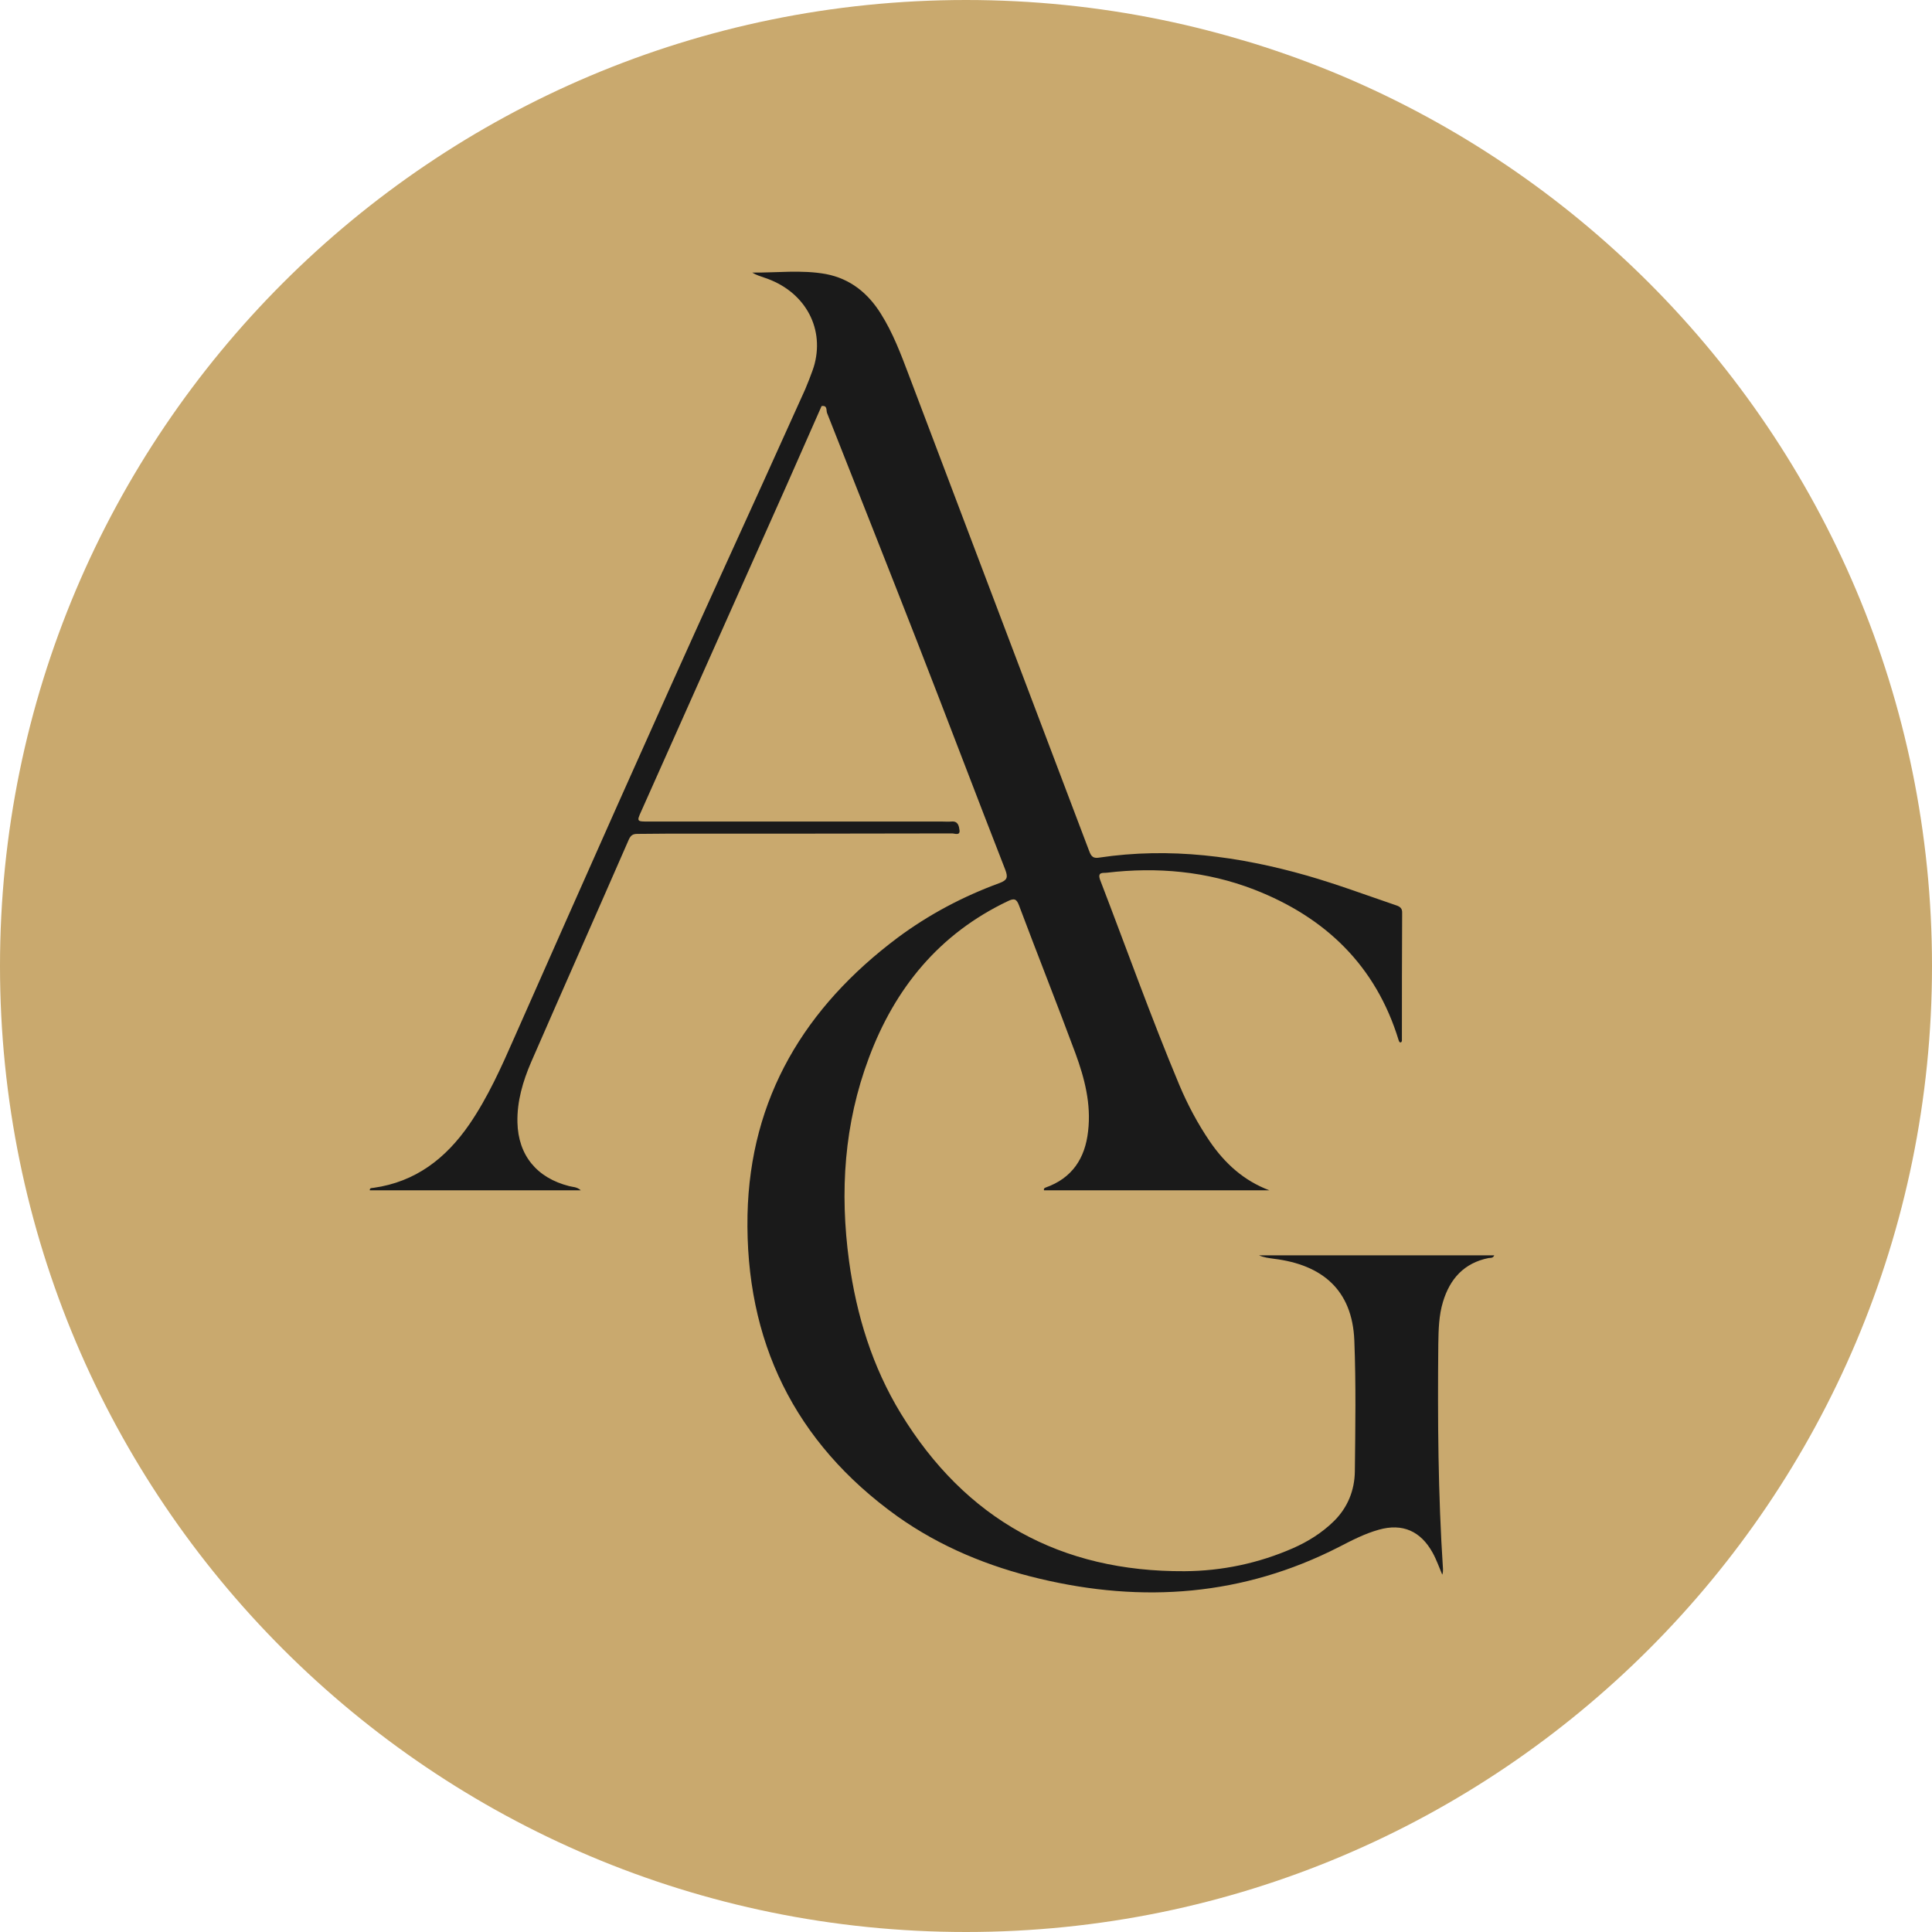
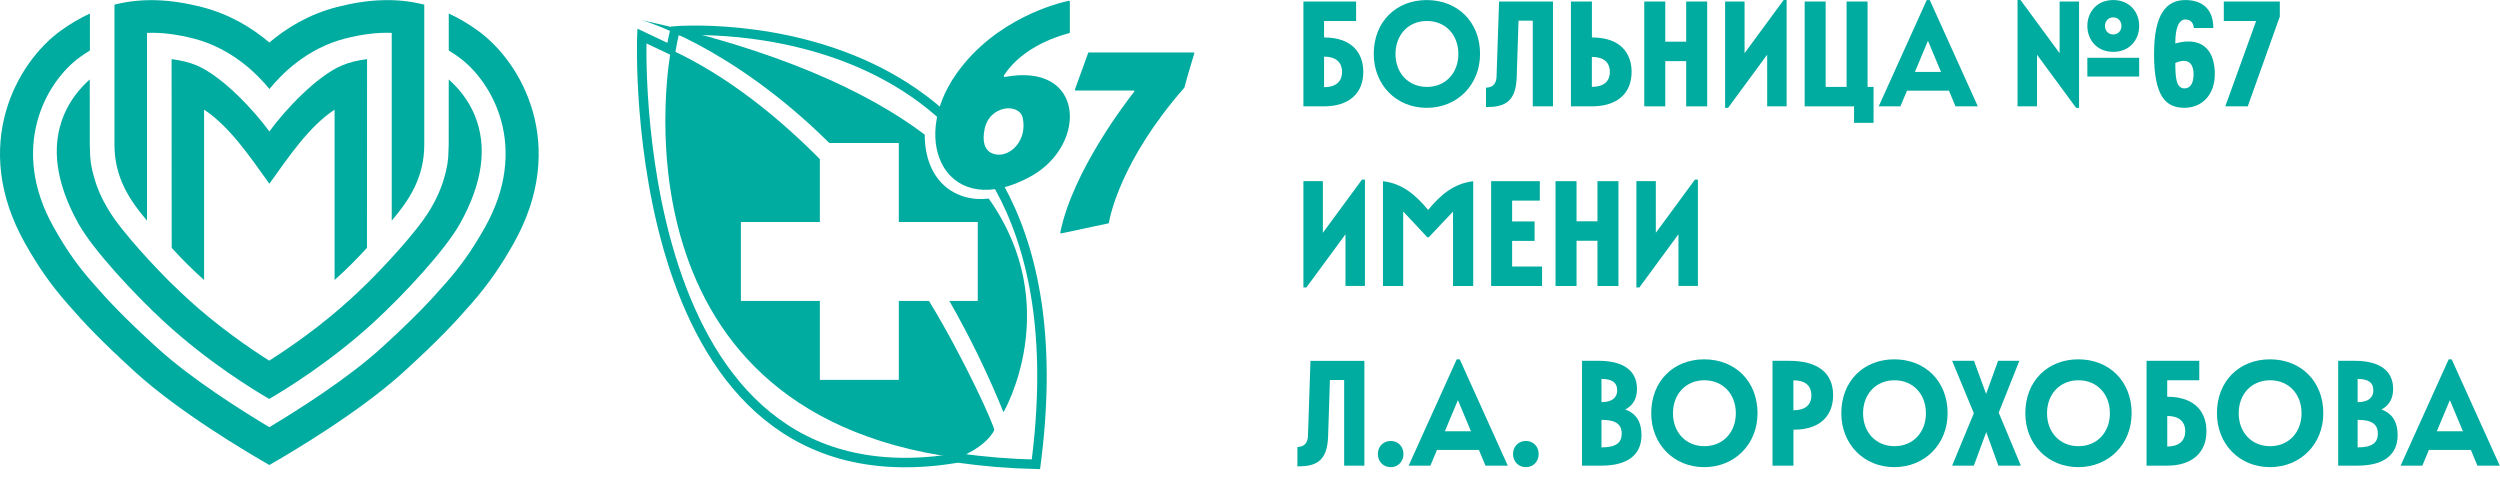
- <svg xmlns="http://www.w3.org/2000/svg" width="56" height="56" viewBox="0 0 56 56" fill="none">
-   <path d="M56 28C56 43.464 43.464 56 28 56C12.536 56 0 43.464 0 28C0 12.536 12.536 0 28 0C43.464 0 56 12.536 56 28Z" fill="#C9A96E" />
-   <path d="M21.804 7.901C22.522 7.908 23.233 7.815 23.943 7.944C24.647 8.08 25.157 8.495 25.53 9.09C25.882 9.649 26.111 10.258 26.341 10.867C28.078 15.452 29.816 20.037 31.553 24.622C31.61 24.766 31.639 24.895 31.855 24.859C33.908 24.551 35.911 24.816 37.892 25.382C38.761 25.633 39.608 25.948 40.47 26.242C40.577 26.277 40.649 26.328 40.642 26.464C40.635 27.696 40.635 28.935 40.635 30.168C40.635 30.182 40.62 30.196 40.613 30.211C40.563 30.225 40.556 30.189 40.541 30.153C39.881 27.99 38.416 26.585 36.349 25.783C34.977 25.253 33.542 25.124 32.084 25.296C31.977 25.31 31.797 25.26 31.89 25.511C32.651 27.488 33.362 29.487 34.181 31.443C34.425 32.023 34.719 32.575 35.071 33.091C35.509 33.728 36.054 34.223 36.794 34.502H30.261C30.247 34.459 30.268 34.438 30.304 34.423C31.079 34.151 31.453 33.571 31.539 32.79C31.632 32.002 31.438 31.257 31.173 30.533C30.641 29.1 30.074 27.674 29.536 26.242C29.464 26.048 29.392 26.034 29.213 26.12C27.224 27.066 25.939 28.642 25.185 30.662C24.467 32.575 24.338 34.545 24.611 36.558C24.826 38.127 25.286 39.617 26.111 40.971C27.985 44.038 30.742 45.564 34.339 45.542C35.423 45.535 36.478 45.313 37.476 44.876C37.914 44.683 38.316 44.432 38.66 44.095C39.062 43.701 39.264 43.2 39.271 42.648C39.285 41.387 39.306 40.126 39.256 38.858C39.199 37.382 38.316 36.659 36.93 36.487C36.779 36.465 36.636 36.451 36.492 36.386H43.312C43.277 36.472 43.205 36.458 43.147 36.465C42.437 36.608 42.027 37.067 41.826 37.733C41.704 38.134 41.697 38.543 41.69 38.958C41.669 41.136 41.683 43.307 41.826 45.485C41.826 45.535 41.826 45.585 41.805 45.643C41.712 45.428 41.64 45.213 41.525 45.005C41.18 44.382 40.656 44.145 39.967 44.339C39.558 44.453 39.184 44.647 38.811 44.84C36.033 46.259 33.125 46.474 30.124 45.757C28.645 45.406 27.253 44.833 26.011 43.952C23.024 41.81 21.596 38.865 21.667 35.218C21.739 31.815 23.333 29.193 26.018 27.18C26.923 26.507 27.913 25.984 28.969 25.597C29.198 25.511 29.22 25.432 29.141 25.217C28.279 23.01 27.439 20.79 26.578 18.583C25.716 16.376 24.841 14.17 23.972 11.97C23.943 11.892 23.99 11.743 23.814 11.77C23.808 11.765 23.82 11.775 23.814 11.77C23.477 12.529 23.146 13.289 22.809 14.048C21.402 17.2 19.995 20.36 18.588 23.512C18.451 23.813 18.458 23.813 18.803 23.813H27.31C27.396 23.813 27.49 23.82 27.576 23.813C27.777 23.791 27.798 23.956 27.813 24.071C27.827 24.228 27.669 24.157 27.597 24.157C24.841 24.164 22.091 24.164 19.334 24.164C19.047 24.164 18.76 24.171 18.473 24.171C18.351 24.171 18.286 24.207 18.229 24.329C17.288 26.485 16.333 28.634 15.393 30.791C15.156 31.343 14.984 31.923 14.998 32.532C15.02 33.492 15.565 34.144 16.498 34.38C16.599 34.409 16.714 34.395 16.836 34.502H10.719C10.712 34.423 10.784 34.438 10.827 34.43C12.047 34.258 12.923 33.578 13.605 32.589C14.144 31.801 14.531 30.934 14.912 30.067C16.893 25.59 18.875 21.112 20.899 16.663C21.718 14.872 22.529 13.081 23.34 11.282C23.34 11.282 23.563 10.752 23.613 10.544C23.893 9.448 23.29 8.424 22.163 8.051C22.041 8.008 21.919 7.973 21.804 7.901Z" fill="#1A1A1A" />
+ <svg xmlns="http://www.w3.org/2000/svg" width="198" height="38" viewBox="0 0 198 38" fill="none">
+   <path d="M37.83 2.414C37.075 1.871 36.316 1.427 35.542 1.07C35.542 1.932 35.542 2.941 35.542 4C35.796 4.155 36.05 4.318 36.3 4.501C39.078 6.496 41.931 11.737 38.41 18.001C37.291 19.99 36.392 21.17 35.39 22.323C34.043 23.871 32.825 25.162 30.241 27.522C27.562 29.969 23.597 32.474 21.331 33.832C19.066 32.477 15.097 29.969 12.422 27.522C9.838 25.162 8.62 23.871 7.273 22.323C6.267 21.17 5.372 19.99 4.252 18.001C0.731 11.737 3.584 6.493 6.362 4.501C6.616 4.318 6.867 4.155 7.121 4C7.121 2.941 7.121 1.932 7.121 1.07C6.347 1.427 5.588 1.871 4.833 2.414C1.304 4.948 -2.369 11.528 1.976 19.257C3.027 21.124 3.987 22.498 5.3 24.008C6.711 25.632 7.982 26.971 10.657 29.419C14.198 32.652 19.646 35.866 21.331 36.826H21.335C23.02 35.862 28.469 32.652 32.009 29.419C34.684 26.975 35.955 25.632 37.367 24.008C38.676 22.502 39.64 21.124 40.691 19.257C45.032 11.528 41.359 4.948 37.83 2.414Z" fill="#00ABA0" />
+   <path d="M37.597 9.133C37.108 7.945 36.349 7.012 35.54 6.291C35.54 8.621 35.54 10.753 35.537 11.463C35.537 11.618 35.525 11.77 35.518 11.922C35.525 12.605 35.411 13.334 35.172 14.108C34.926 14.98 34.565 15.758 34.14 16.475C34.14 16.479 34.136 16.479 34.136 16.479C34.019 16.692 33.859 16.934 33.673 17.204C33.62 17.284 33.563 17.36 33.507 17.439C33.484 17.473 33.461 17.504 33.434 17.538C33.343 17.663 33.252 17.785 33.157 17.906C33.154 17.91 33.15 17.913 33.146 17.921C33.07 18.02 32.994 18.118 32.915 18.213C32.137 19.192 31.124 20.334 30.035 21.465C29.507 22.023 28.965 22.562 28.407 23.082C28.206 23.271 28.005 23.461 27.807 23.643C25.413 25.836 22.909 27.555 21.322 28.565C19.733 27.555 17.228 25.836 14.838 23.643C14.64 23.461 14.439 23.271 14.238 23.082C13.68 22.562 13.138 22.023 12.61 21.465C11.521 20.334 10.508 19.189 9.73 18.213C9.651 18.118 9.575 18.02 9.499 17.921C9.495 17.917 9.491 17.91 9.487 17.906C9.393 17.785 9.302 17.663 9.21 17.538C9.188 17.504 9.165 17.473 9.138 17.439C9.081 17.363 9.028 17.284 8.971 17.204C8.785 16.934 8.626 16.692 8.508 16.479C8.508 16.475 8.508 16.475 8.505 16.475C8.08 15.762 7.719 14.98 7.473 14.108C7.234 13.334 7.12 12.605 7.127 11.922C7.12 11.77 7.112 11.618 7.112 11.463C7.108 10.753 7.108 8.621 7.108 6.291C6.304 7.012 5.545 7.942 5.052 9.133C4.027 11.611 4.422 14.502 6.217 17.72C7.359 19.765 10.592 23.271 13.05 25.529C16.522 28.713 20.139 30.913 21.319 31.593H21.322C22.503 30.91 26.119 28.713 29.591 25.529C32.053 23.271 35.286 19.765 36.425 17.72C38.231 14.502 38.621 11.611 37.597 9.133Z" fill="#00ABA0" />
+   <path d="M33.457 0.334C31.397 -0.167 29.189 -0.087 26.673 0.561C24.427 1.138 22.654 2.25 21.334 3.366C20.014 2.25 18.241 1.138 15.995 0.561C13.476 -0.084 11.267 -0.163 9.211 0.334C9.169 0.345 9.066 0.372 9.066 0.372C9.066 0.372 9.066 3.445 9.066 11.455C9.066 14.074 10.273 15.865 11.643 17.474V2.603C12.781 2.561 13.995 2.709 15.342 3.054C18.37 3.832 20.393 5.885 21.334 7.046L21.338 7.05L21.342 7.046C22.283 5.885 24.297 3.832 27.326 3.054C28.672 2.709 29.887 2.561 31.025 2.603V17.474C32.395 15.865 33.602 14.074 33.602 11.455C33.602 3.445 33.602 0.372 33.602 0.372C33.602 0.372 33.499 0.345 33.457 0.334Z" fill="#00ABA0" />
+   <path d="M27.072 5.186C25.079 6.04 22.587 8.689 21.334 10.411C20.082 8.689 17.585 6.04 15.589 5.186C14.986 4.928 14.292 4.773 13.59 4.682L13.597 19.628C14.406 20.524 15.267 21.377 16.163 22.178V8.685C18.181 10.009 19.82 12.441 21.285 14.483L21.334 14.551L21.384 14.483C22.848 12.441 24.48 10.009 26.499 8.685V22.178C27.394 21.377 28.256 20.52 29.064 19.628L29.071 4.682C28.369 4.773 27.675 4.928 27.072 5.186Z" fill="#00ABA0" />
+   <path d="M53.442 2.451C53.442 2.451 53.306 2.994 53.139 3.943L50.836 2.853C50.836 2.853 49.348 40.738 75.856 36.268C77.909 36.556 79.973 36.727 82.045 36.772C86.887 -0.41 53.442 2.451 53.442 2.451Z" stroke="#00ABA0" stroke-width="0.75" stroke-miterlimit="10" />
+   <path d="M79.127 12.252C78.642 12.252 77.651 12.032 77.966 10.294C78.327 8.28 80.763 8.132 81.006 9.361C81.34 11.061 80.16 12.252 79.127 12.252ZM79.511 5.976C81.059 3.567 84.212 2.74 84.675 2.63C84.709 2.622 84.732 2.592 84.732 2.557V0.14C84.732 0.099 84.698 0.064 84.656 0.064C84.652 0.064 84.645 0.064 84.641 0.064C83.905 0.22 78.87 1.415 75.743 5.847C71.861 11.345 75.128 17.584 81.662 13.956C86.132 11.475 85.958 4.91 79.591 6.094C79.549 6.101 79.507 6.079 79.499 6.037C79.496 6.014 79.499 5.991 79.511 5.976Z" fill="#00ABA0" />
+   <path d="M86.183 4.193L85.132 7.088C85.12 7.118 85.135 7.152 85.166 7.164C85.169 7.168 85.177 7.168 85.185 7.168H89.784C89.814 7.168 89.84 7.194 89.84 7.225C89.84 7.24 89.837 7.251 89.829 7.262C89.21 8.044 84.945 13.588 83.974 18.418C83.966 18.449 83.989 18.479 84.02 18.486C84.027 18.486 84.035 18.486 84.042 18.486L87.78 17.69C87.803 17.686 87.822 17.663 87.826 17.64C87.901 17.185 88.748 12.707 93.794 6.951C93.802 6.944 93.806 6.936 93.806 6.929C93.992 6.196 94.477 4.595 94.587 4.231C94.595 4.2 94.58 4.17 94.549 4.159C94.546 4.159 94.538 4.155 94.534 4.155H86.236C86.213 4.151 86.19 4.17 86.183 4.193Z" fill="#00ABA0" />
+   <path d="M78.308 15.728C75.708 16.039 73.246 14.393 73.238 10.659C68.616 7.191 61.521 3.954 50.82 1.594C50.82 1.594 57.825 3.544 65.683 11.327H71.185V17.58H77.439V23.833H75.189C76.812 26.672 78.247 29.616 79.476 32.648C79.48 32.648 84.364 24.281 78.308 15.728Z" fill="#00ABA0" />
+   <path d="M73.576 23.833H71.186V30.086H64.933V23.833H58.679V17.58H64.933V12.605C61.688 9.319 57.568 5.969 53.139 3.942C53.139 3.942 47.573 32.504 75.857 36.268C75.857 36.268 77.997 35.497 78.745 34.078C78.836 33.904 76.411 28.477 73.576 23.833Z" fill="#00ABA0" />
+   <path d="M103.23 14.347H104.771V18.438L107.867 14.226H108.103V22.645H106.562V18.555L103.466 22.767H103.23V14.347Z" fill="#00ABA0" />
+   <path d="M113.109 16.627C114.092 15.428 115.136 14.54 116.68 14.351V22.653H115.079V16.76L113.159 18.79H113.041L111.133 16.749V22.653H109.531V14.351C111.068 14.537 112.111 15.428 113.109 16.627Z" fill="#00ABA0" />
+   <path d="M118.098 14.348H121.953V15.888H119.76V17.539H121.539V19.079H119.76V21.109H122.131V22.65H118.098V14.348Z" fill="#00ABA0" />
+   <path d="M126.519 19.068H124.861V22.65H123.199V14.348H124.861V17.527H126.519V14.348H128.181V22.65H126.519V19.068Z" fill="#00ABA0" />
+   <path d="M129.602 14.347H131.142V18.438L134.238 14.226H134.474V22.645H132.933V18.555L129.837 22.767H129.602V14.347Z" fill="#00ABA0" />
+   <path d="M103.589 34.556L103.79 28.58H108.059V36.882H106.457V30.098H105.33L105.186 34.556C105.125 36.583 104.177 36.939 102.754 36.939V35.399C103.232 35.399 103.562 35.137 103.589 34.556Z" fill="#00ABA0" />
+   <path d="M109.125 35.957C109.125 35.376 109.539 34.925 110.146 34.925C110.738 34.925 111.155 35.376 111.155 35.957C111.155 36.537 110.738 37 110.146 37C109.539 37 109.125 36.537 109.125 35.957Z" fill="#00ABA0" />
+   <path d="M115.372 28.459H115.611L119.417 36.879H117.649L117.129 35.634H113.809L113.285 36.879H111.566L115.372 28.459ZM116.499 34.154L115.467 31.688L114.435 34.154H116.499Z" fill="#00ABA0" />
+   <path d="M119.832 35.956C119.832 35.375 120.246 34.924 120.853 34.924C121.445 34.924 121.862 35.375 121.862 35.956C121.862 36.536 121.445 36.999 120.853 36.999C120.246 36.999 119.832 36.536 119.832 35.956Z" fill="#00ABA0" />
+   <path d="M125.297 28.576H126.602C128.617 28.576 129.649 29.381 129.649 30.807C129.649 31.532 129.353 32.113 128.723 32.431C129.649 32.773 130.006 33.486 130.006 34.458C130.006 35.998 128.94 36.879 126.837 36.879H125.297V28.576ZM128.082 30.925C128.082 30.272 127.642 30.011 126.837 30.011V31.851C127.634 31.851 128.082 31.521 128.082 30.925ZM128.439 34.344C128.439 33.596 127.964 33.251 126.837 33.251V35.433C127.953 35.433 128.439 35.091 128.439 34.344Z" fill="#00ABA0" />
+   <path d="M130.777 32.728C130.777 30.178 132.546 28.459 134.974 28.459C137.403 28.459 139.197 30.178 139.197 32.728C139.197 35.16 137.406 36.997 134.974 36.997C132.542 37 130.777 35.16 130.777 32.728ZM137.478 32.728C137.478 31.221 136.469 30.117 134.989 30.117C133.509 30.117 132.5 31.221 132.5 32.728C132.5 34.234 133.509 35.338 134.989 35.338C136.469 35.338 137.478 34.234 137.478 32.728Z" fill="#00ABA0" />
+   <path d="M140.379 28.576H141.684C143.938 28.576 145.183 29.502 145.183 31.304C145.183 32.727 144.363 34.033 142.041 34.033V36.879H140.383V28.576H140.379ZM143.46 31.308C143.46 30.538 142.963 30.12 142.037 30.12V32.492C142.963 32.492 143.46 32.078 143.46 31.308Z" fill="#00ABA0" />
+   <path d="M145.832 32.728C145.832 30.178 147.6 28.459 150.029 28.459C152.457 28.459 154.252 30.178 154.252 32.728C154.252 35.16 152.461 36.997 150.029 36.997C147.6 37 145.832 35.16 145.832 32.728ZM152.533 32.728C152.533 31.221 151.524 30.117 150.044 30.117C148.564 30.117 147.555 31.221 147.555 32.728C147.555 34.234 148.564 35.338 150.044 35.338C151.524 35.338 152.533 34.234 152.533 32.728Z" fill="#00ABA0" />
+   <path d="M156.328 32.727L154.609 28.576H156.34L157.3 31.198L158.248 28.576H159.933L158.298 32.682L160.051 36.879H158.271L157.311 34.222L156.328 36.879H154.609L156.328 32.727Z" fill="#00ABA0" />
+   <path d="M160.406 32.728C160.406 30.178 162.174 28.459 164.603 28.459C167.031 28.459 168.826 30.178 168.826 32.728C168.826 35.16 167.035 36.997 164.603 36.997C162.171 37 160.406 35.16 160.406 32.728ZM167.104 32.728C167.104 31.221 166.094 30.117 164.614 30.117C163.134 30.117 162.125 31.221 162.125 32.728C162.125 34.234 163.134 35.338 164.614 35.338C166.094 35.338 167.104 34.234 167.104 32.728Z" fill="#00ABA0" />
+   <path d="M170.008 28.576H174.182V30.117H171.643V31.422C173.931 31.422 174.751 32.727 174.751 34.15C174.751 35.892 173.563 36.879 171.643 36.879H170.008V28.576ZM173.07 34.154C173.07 33.384 172.573 32.944 171.647 32.944V35.364C172.569 35.361 173.07 34.924 173.07 34.154Z" fill="#00ABA0" />
+   <path d="M175.582 32.728C175.582 30.178 177.35 28.459 179.783 28.459C182.211 28.459 184.006 30.178 184.006 32.728C184.006 35.16 182.215 36.997 179.783 36.997C177.35 37 175.582 35.16 175.582 32.728ZM182.283 32.728C182.283 31.221 181.274 30.117 179.794 30.117C178.31 30.117 177.305 31.221 177.305 32.728C177.305 34.234 178.314 35.338 179.794 35.338C181.274 35.338 182.283 34.234 182.283 32.728Z" fill="#00ABA0" />
+   <path d="M185.184 28.576H186.489C188.504 28.576 189.536 29.381 189.536 30.807C189.536 31.532 189.24 32.113 188.61 32.431C189.536 32.773 189.893 33.486 189.893 34.458C189.893 35.998 188.826 36.879 186.724 36.879H185.184V28.576ZM187.969 30.925C187.969 30.272 187.529 30.011 186.724 30.011V31.851C187.521 31.851 187.969 31.521 187.969 30.925ZM188.325 34.344C188.325 33.596 187.851 33.251 186.724 33.251V35.433C187.84 35.433 188.325 35.091 188.325 34.344Z" fill="#00ABA0" />
+   <path d="M193.935 28.459H194.174L197.98 36.879H196.211L195.692 35.634H192.371L191.848 36.879H190.129L193.935 28.459ZM195.062 34.154L194.03 31.688L192.998 34.154H195.062Z" fill="#00ABA0" />
+   <path d="M103.23 0.121H107.404V1.662H104.866V2.967C107.154 2.967 107.974 4.272 107.974 5.695C107.974 7.437 106.786 8.423 104.866 8.423H103.23V0.121ZM106.289 5.695C106.289 4.925 105.792 4.485 104.866 4.485V6.906C105.792 6.906 106.289 6.465 106.289 5.695Z" fill="#00ABA0" />
+   <path d="M108.801 4.273C108.801 1.723 110.569 0.004 112.997 0.004C115.426 0.004 117.221 1.723 117.221 4.273C117.221 6.705 115.43 8.541 112.997 8.541C110.569 8.541 108.801 6.705 108.801 4.273ZM115.502 4.273C115.502 2.766 114.493 1.662 113.013 1.662C111.533 1.662 110.523 2.766 110.523 4.273C110.523 5.779 111.533 6.883 113.013 6.883C114.493 6.883 115.502 5.779 115.502 4.273Z" fill="#00ABA0" />
+   <path d="M118.526 6.097L118.727 0.121H122.996V8.423H121.395V1.639H120.268L120.123 6.097C120.063 8.124 119.114 8.48 117.691 8.48V6.94C118.169 6.94 118.503 6.678 118.526 6.097Z" fill="#00ABA0" />
+   <path d="M124.418 0.121H126.08V2.967C128.406 2.967 129.222 4.272 129.222 5.695C129.222 7.437 128.038 8.423 126.08 8.423H124.418V0.121ZM127.499 5.695C127.499 4.925 127.002 4.508 126.076 4.508V6.879C127.002 6.879 127.499 6.465 127.499 5.695Z" fill="#00ABA0" />
+   <path d="M133.547 4.841H131.889V8.423H130.227V0.121H131.889V3.301H133.547V0.121H135.209V8.423H133.547V4.841Z" fill="#00ABA0" />
+   <path d="M136.629 0.121H138.169V4.212L141.266 0H141.501V8.42H139.96V4.33L136.864 8.541H136.629V0.121Z" fill="#00ABA0" />
+   <path d="M142.93 0.121H144.592V6.883H146.25V0.121H147.912V6.883H148.386V9.729H146.842V8.423H142.93V0.121Z" fill="#00ABA0" />
+   <path d="M152.599 0.004H152.838L156.644 8.424H154.876L154.356 7.179H151.035L150.512 8.424H148.793L152.599 0.004ZM153.726 5.696L152.694 3.229L151.662 5.696H153.726Z" fill="#00ABA0" />
+   <path d="M164.426 8.541L161.33 4.33V8.42H159.789V0H160.024L163.121 4.212V0.121H164.661V8.541H164.426ZM165.318 2.053C165.318 0.952 166.077 0.004 167.37 0.004C168.664 0.004 169.423 0.952 169.423 2.053C169.423 3.157 168.664 4.106 167.37 4.106C166.077 4.106 165.318 3.157 165.318 2.053ZM165.318 4.58H169.423V6.064H165.318V4.58ZM168.019 2.053C168.019 1.685 167.769 1.377 167.367 1.377C166.964 1.377 166.714 1.685 166.714 2.053C166.714 2.421 166.964 2.728 167.367 2.728C167.773 2.728 168.019 2.421 168.019 2.053Z" fill="#00ABA0" />
+   <path d="M170.601 4.273C170.601 1.131 171.561 0.004 173.079 0.004C174.453 0.004 175.295 0.751 175.295 2.22H173.755C173.72 1.806 173.493 1.544 173.079 1.544C172.605 1.544 172.282 2.114 172.282 3.442C172.662 3.335 173.018 3.286 173.326 3.286C174.749 3.286 175.413 4.33 175.413 5.87C175.413 7.506 174.403 8.538 173.003 8.538C171.489 8.541 170.601 7.57 170.601 4.273ZM173.732 5.874C173.732 5.293 173.519 4.819 172.973 4.819C172.783 4.819 172.559 4.865 172.286 4.986C172.286 6.136 172.347 7.001 173.011 7.001C173.497 7.001 173.732 6.561 173.732 5.874Z" fill="#00ABA0" />
+   <path d="M178.686 1.662H176.125V0.121H180.561V1.309L178.022 8.423H176.243L178.686 1.662Z" fill="#00ABA0" />
</svg>
